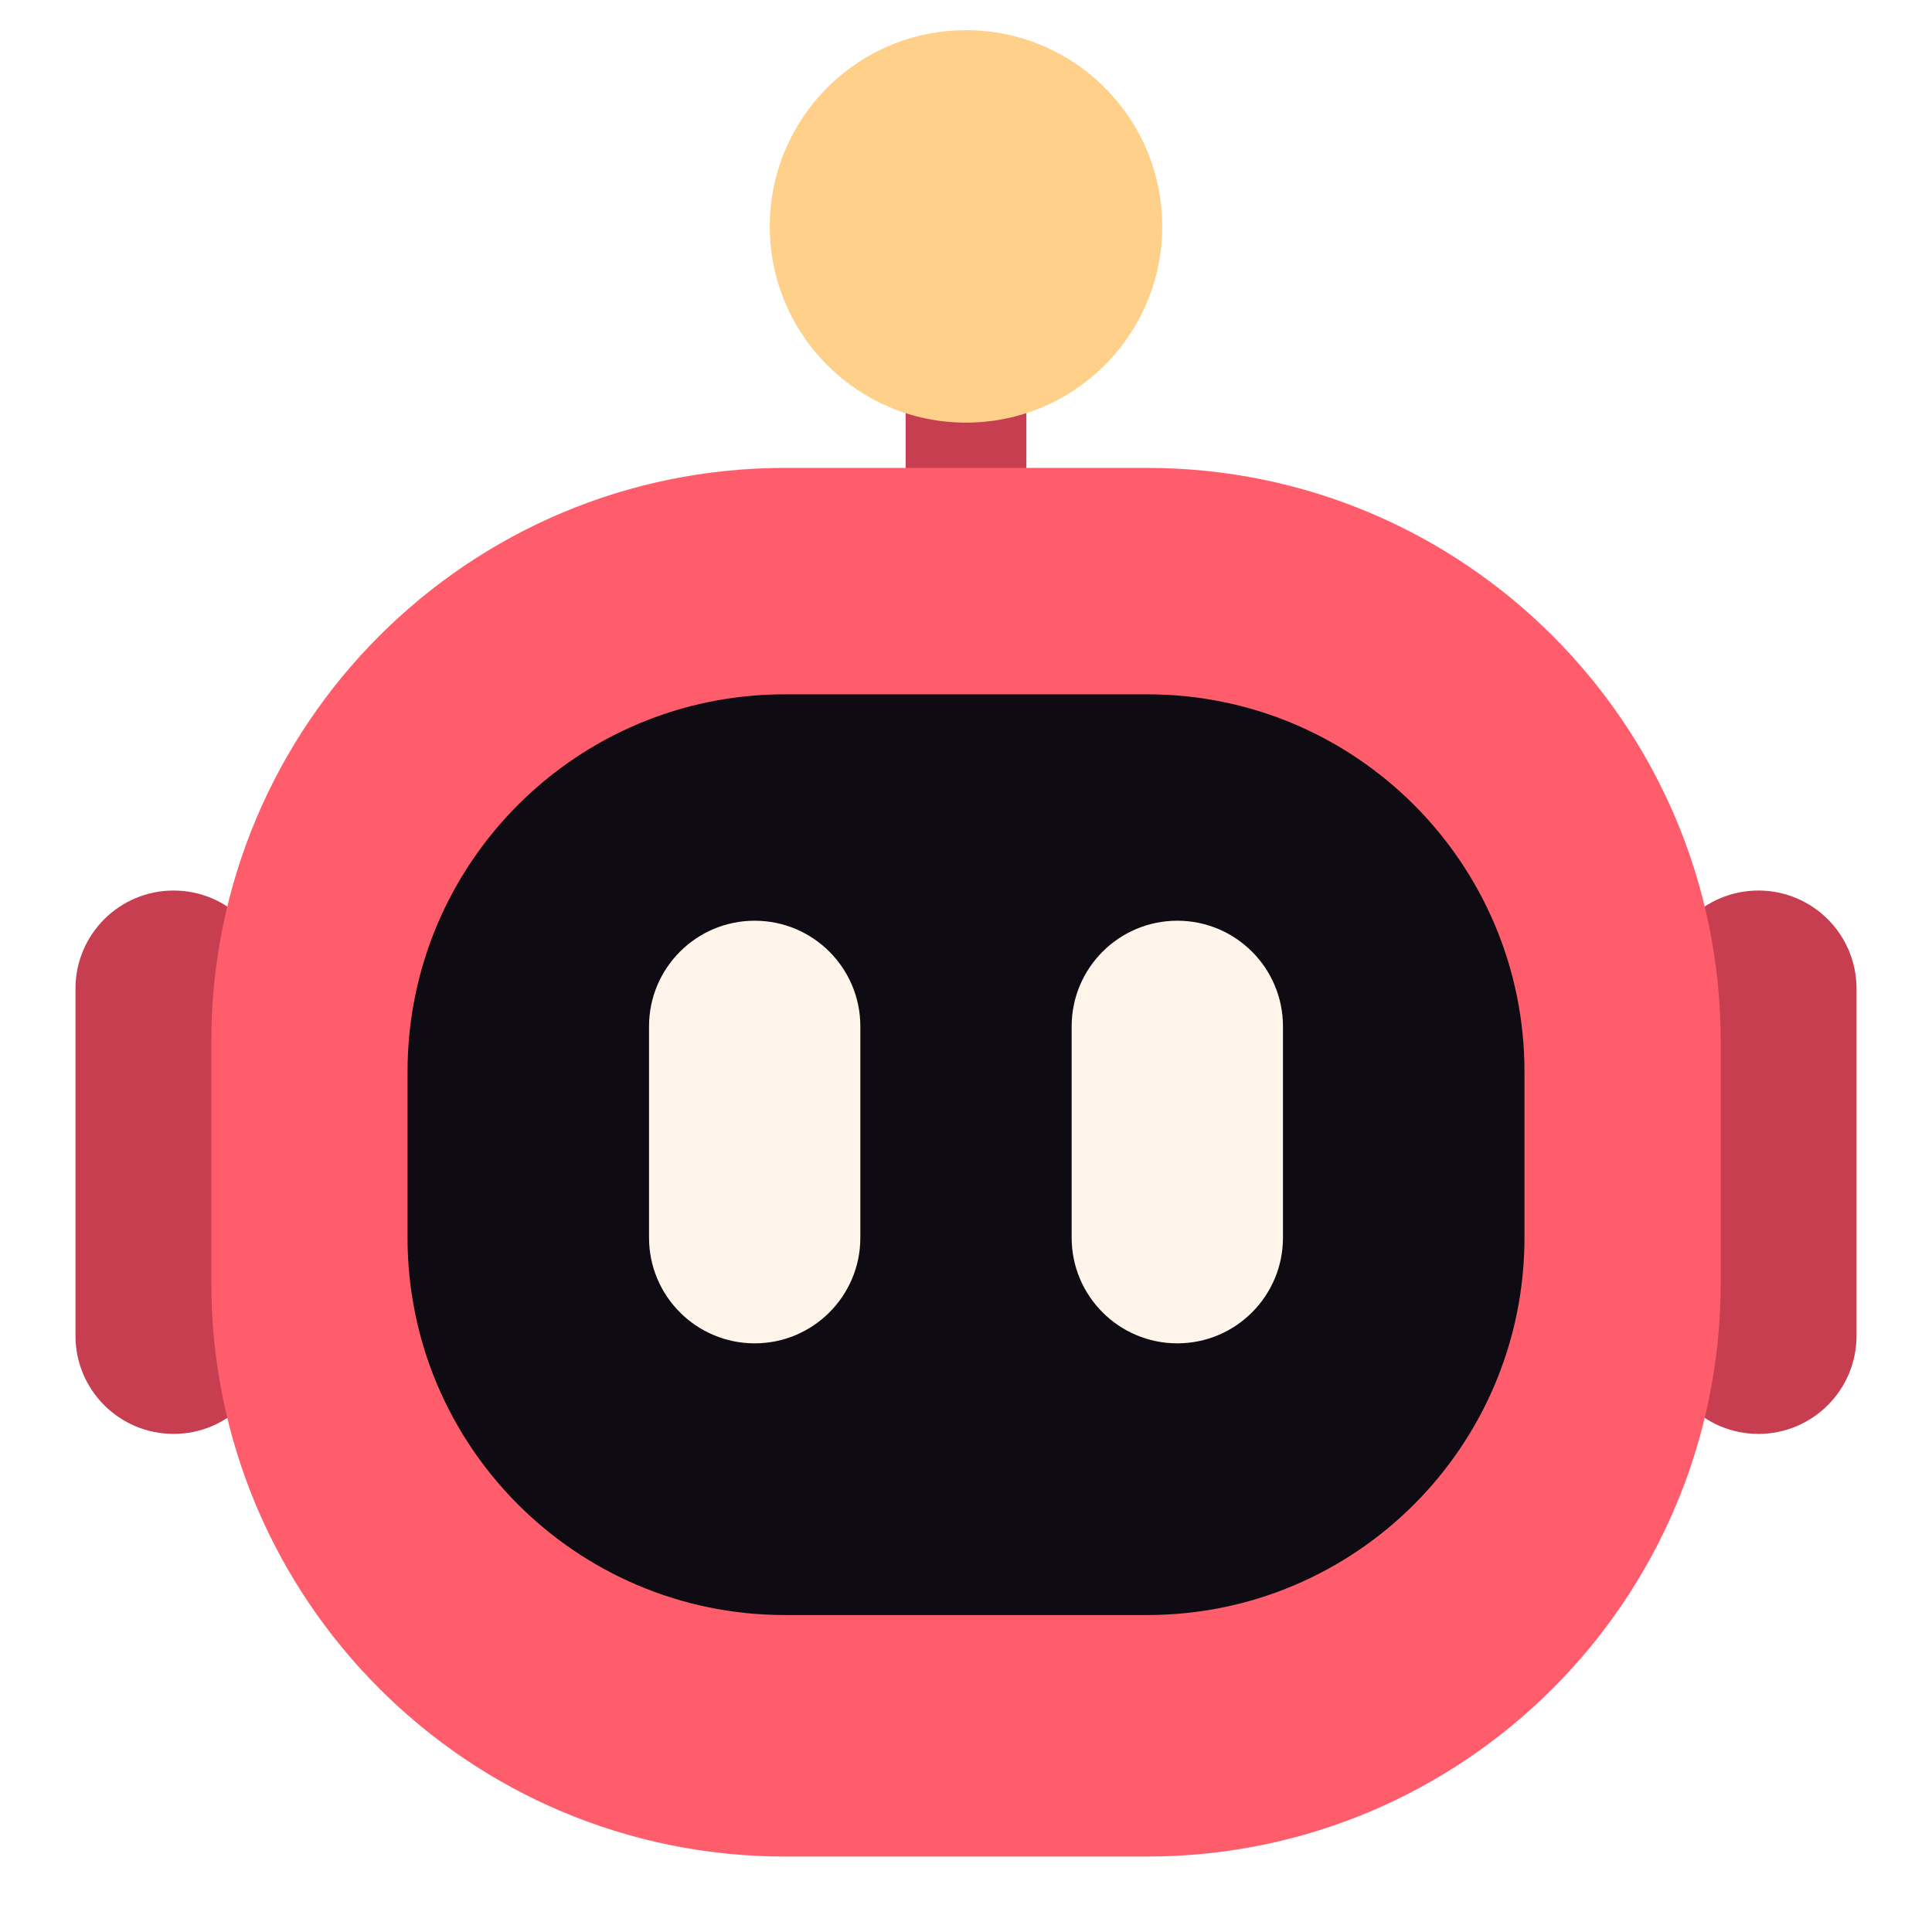
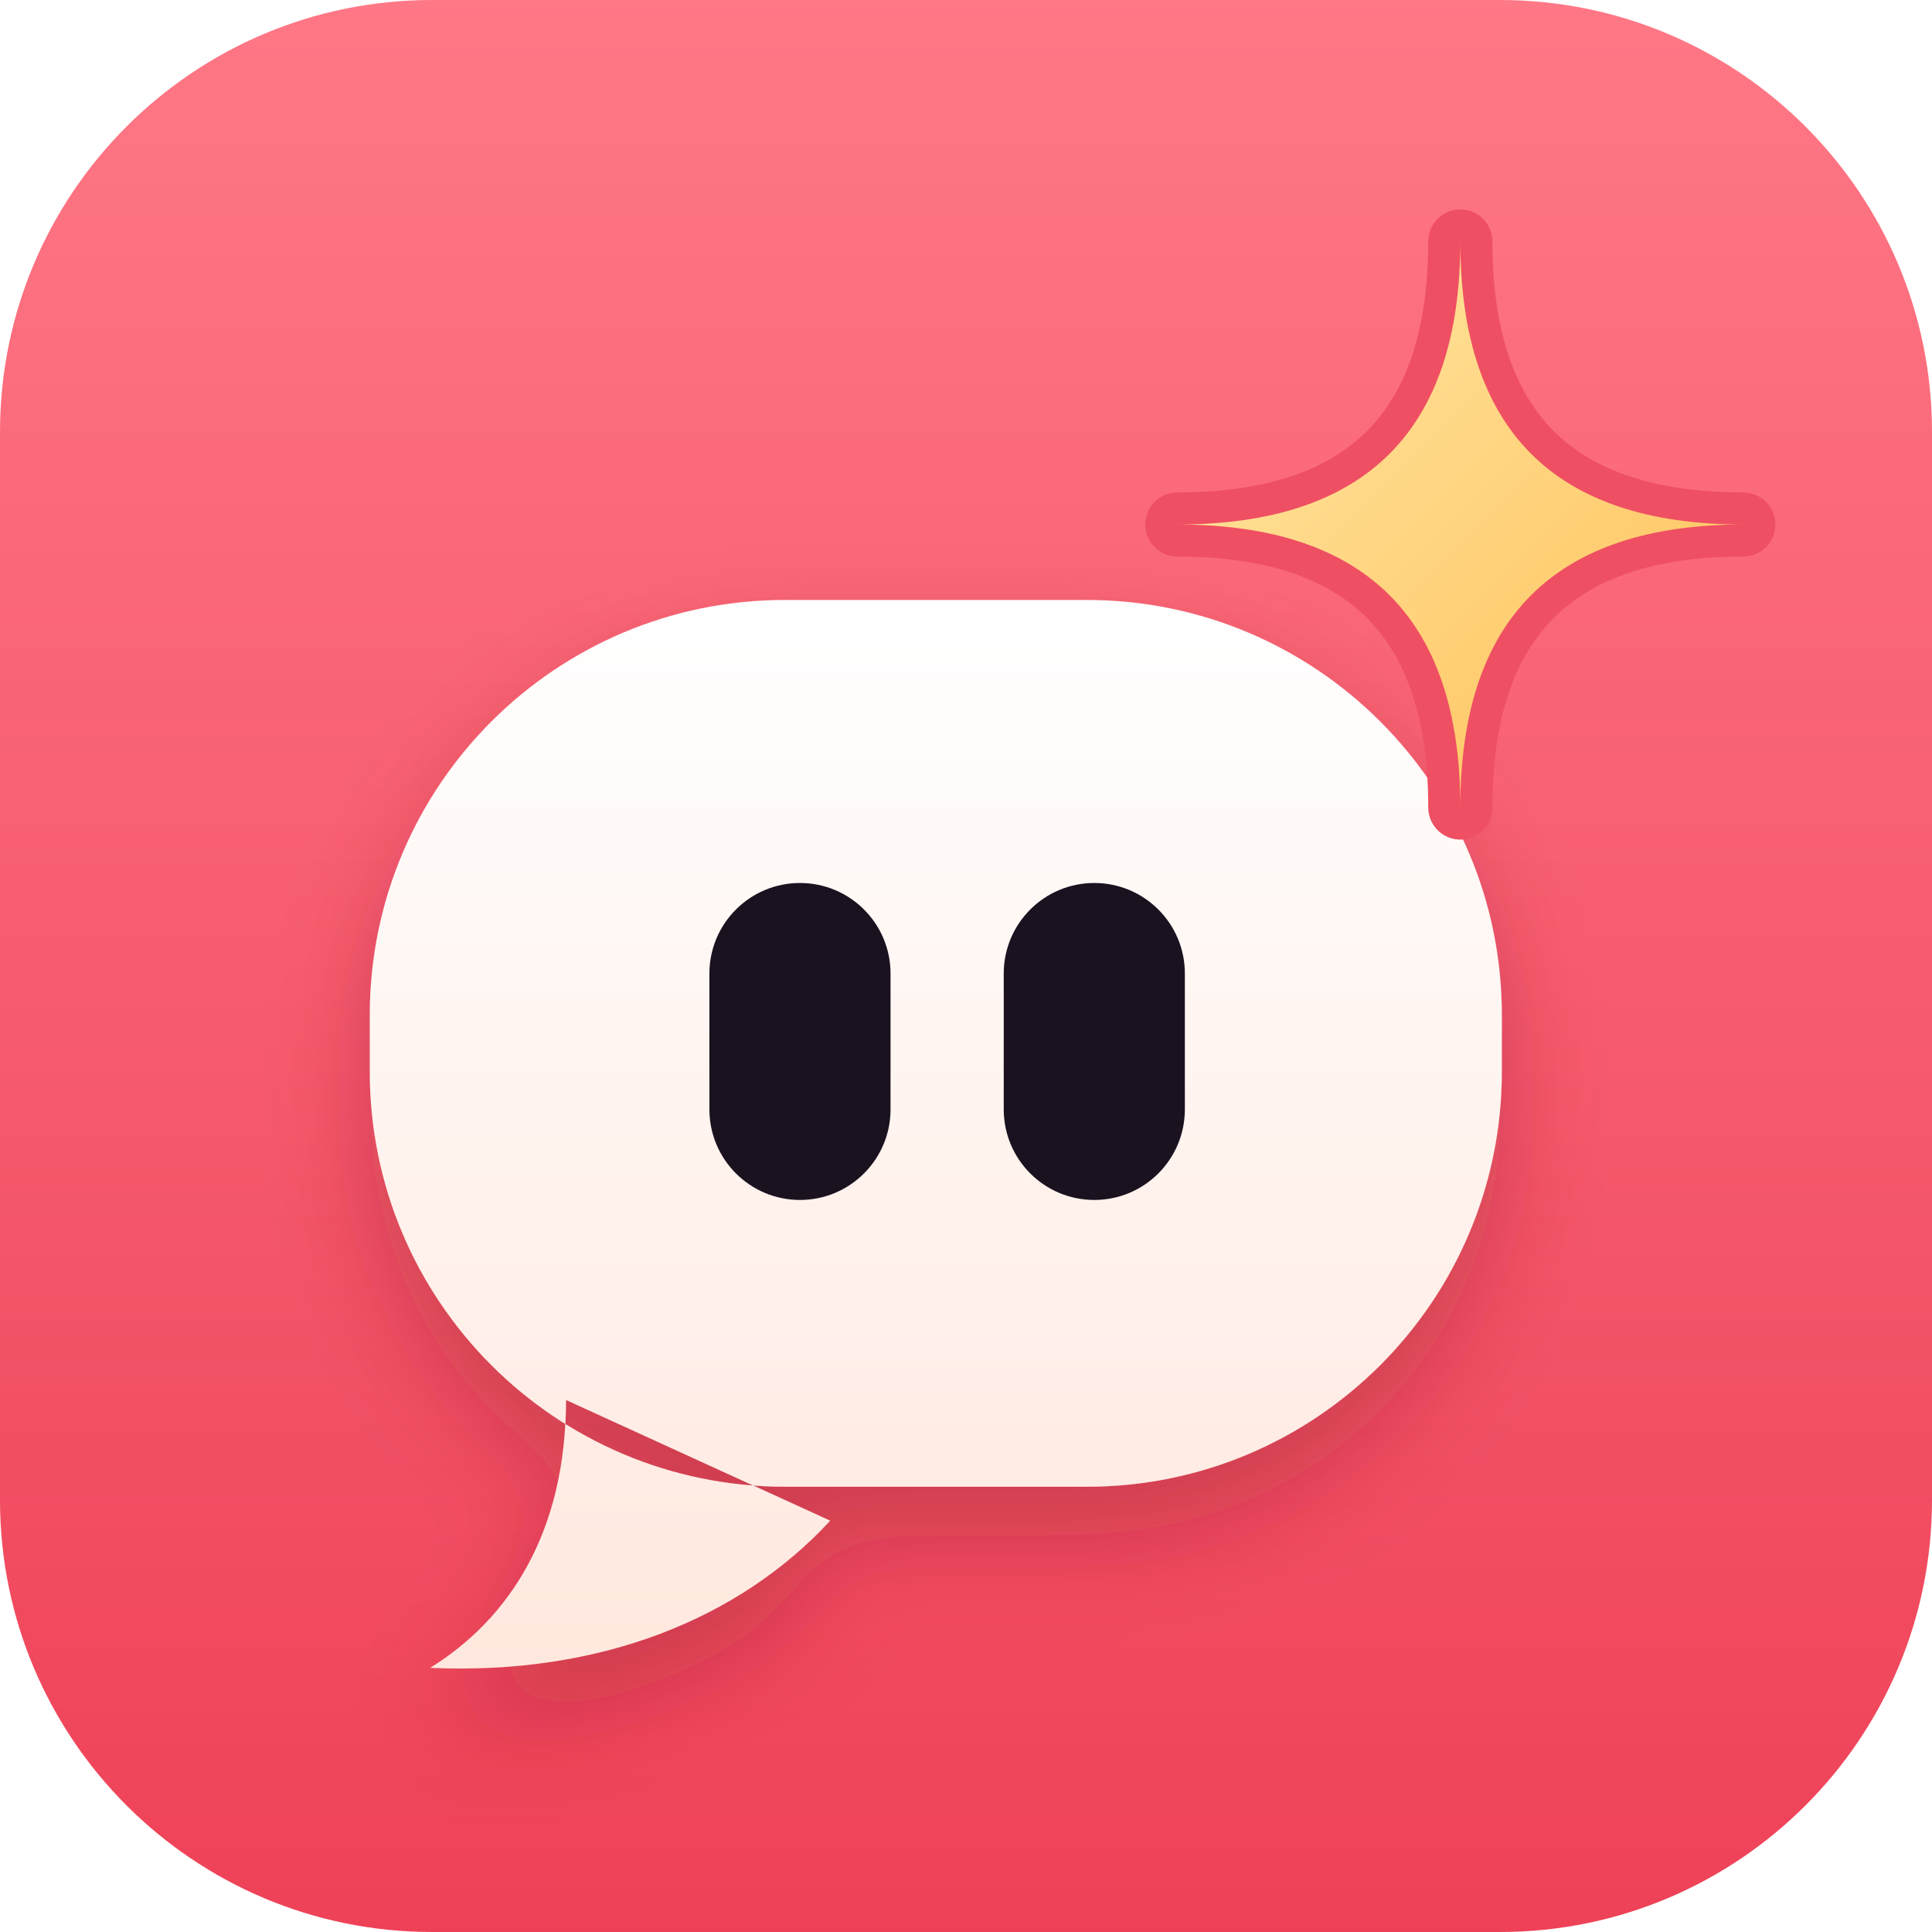
- <svg xmlns="http://www.w3.org/2000/svg" viewBox="0 0 256 256" width="256" height="256">
-   <rect x="120" y="30" width="16" height="44" rx="8" fill="#c63e4f" />
-   <circle cx="128" cy="30" r="26" fill="#ffd08a" />
-   <rect x="10" y="118" width="26" height="72" rx="13" fill="#c63e4f" />
-   <rect x="220" y="118" width="26" height="72" rx="13" fill="#c63e4f" />
-   <rect x="28" y="62" width="200" height="184" rx="76" fill="#ff5d6c" />
-   <rect x="54" y="92" width="148" height="122" rx="50" fill="#0e0b12" />
-   <rect x="86" y="122" width="28" height="56" rx="14" fill="#fff4ea" />
-   <rect x="142" y="122" width="28" height="56" rx="14" fill="#fff4ea" />
+ <svg xmlns="http://www.w3.org/2000/svg" viewBox="0 0 1024 1024" width="1024" height="1024">
+   <defs>
+     <linearGradient id="abg" x1="0" y1="0" x2="0" y2="1">
+       <stop offset="0" stop-color="#ff7886" />
+       <stop offset="1" stop-color="#ee4157" />
+     </linearGradient>
+     <linearGradient id="abody" x1="0" y1="0" x2="0" y2="1">
+       <stop offset="0" stop-color="#ffffff" />
+       <stop offset="1" stop-color="#ffe8de" />
+     </linearGradient>
+     <linearGradient id="agold" x1="0" y1="0" x2="1" y2="1">
+       <stop offset="0" stop-color="#ffe9a8" />
+       <stop offset="1" stop-color="#ffbf55" />
+     </linearGradient>
+     <filter id="ash" x="-20%" y="-20%" width="140%" height="160%">
+       <feDropShadow dx="0" dy="26" stdDeviation="26" flood-color="#8a1426" flood-opacity=".35" />
+     </filter>
+     <filter id="atile" x="-20%" y="-20%" width="140%" height="150%">
+       <feDropShadow dx="0" dy="18" stdDeviation="20" flood-color="#000" flood-opacity=".28" />
+     </filter>
+   </defs>
+   <clipPath id="aclip">
+     <rect width="1024" height="1024" rx="229" />
+   </clipPath>
+   <g clip-path="url(#aclip)">
+     <rect width="1024" height="1024" fill="url(#abg)" />
+     <g filter="url(#ash)">
+       <path d="M416,318H576A220,220 0 0 1 796,538V568A220,220 0 0 1 576,788H416A220,220 0 0 1 196,568V538A220,220 0 0 1 416,318ZM300,742C300,812 270,858 228,884C318,888 392,858 440,806Z" fill="url(#abody)" />
+     </g>
+     <g fill="#1b1220">
+       <rect x="376" y="468" width="96" height="168" rx="48" />
+       <rect x="532" y="468" width="96" height="168" rx="48" />
+     </g>
+     <path d="M774,128Q774,278 924,278Q774,278 774,428Q774,278 624,278Q774,278 774,128Z" fill="url(#agold)" stroke="#ef4f63" stroke-width="34" paint-order="stroke" stroke-linejoin="round" />
+   </g>
</svg>
